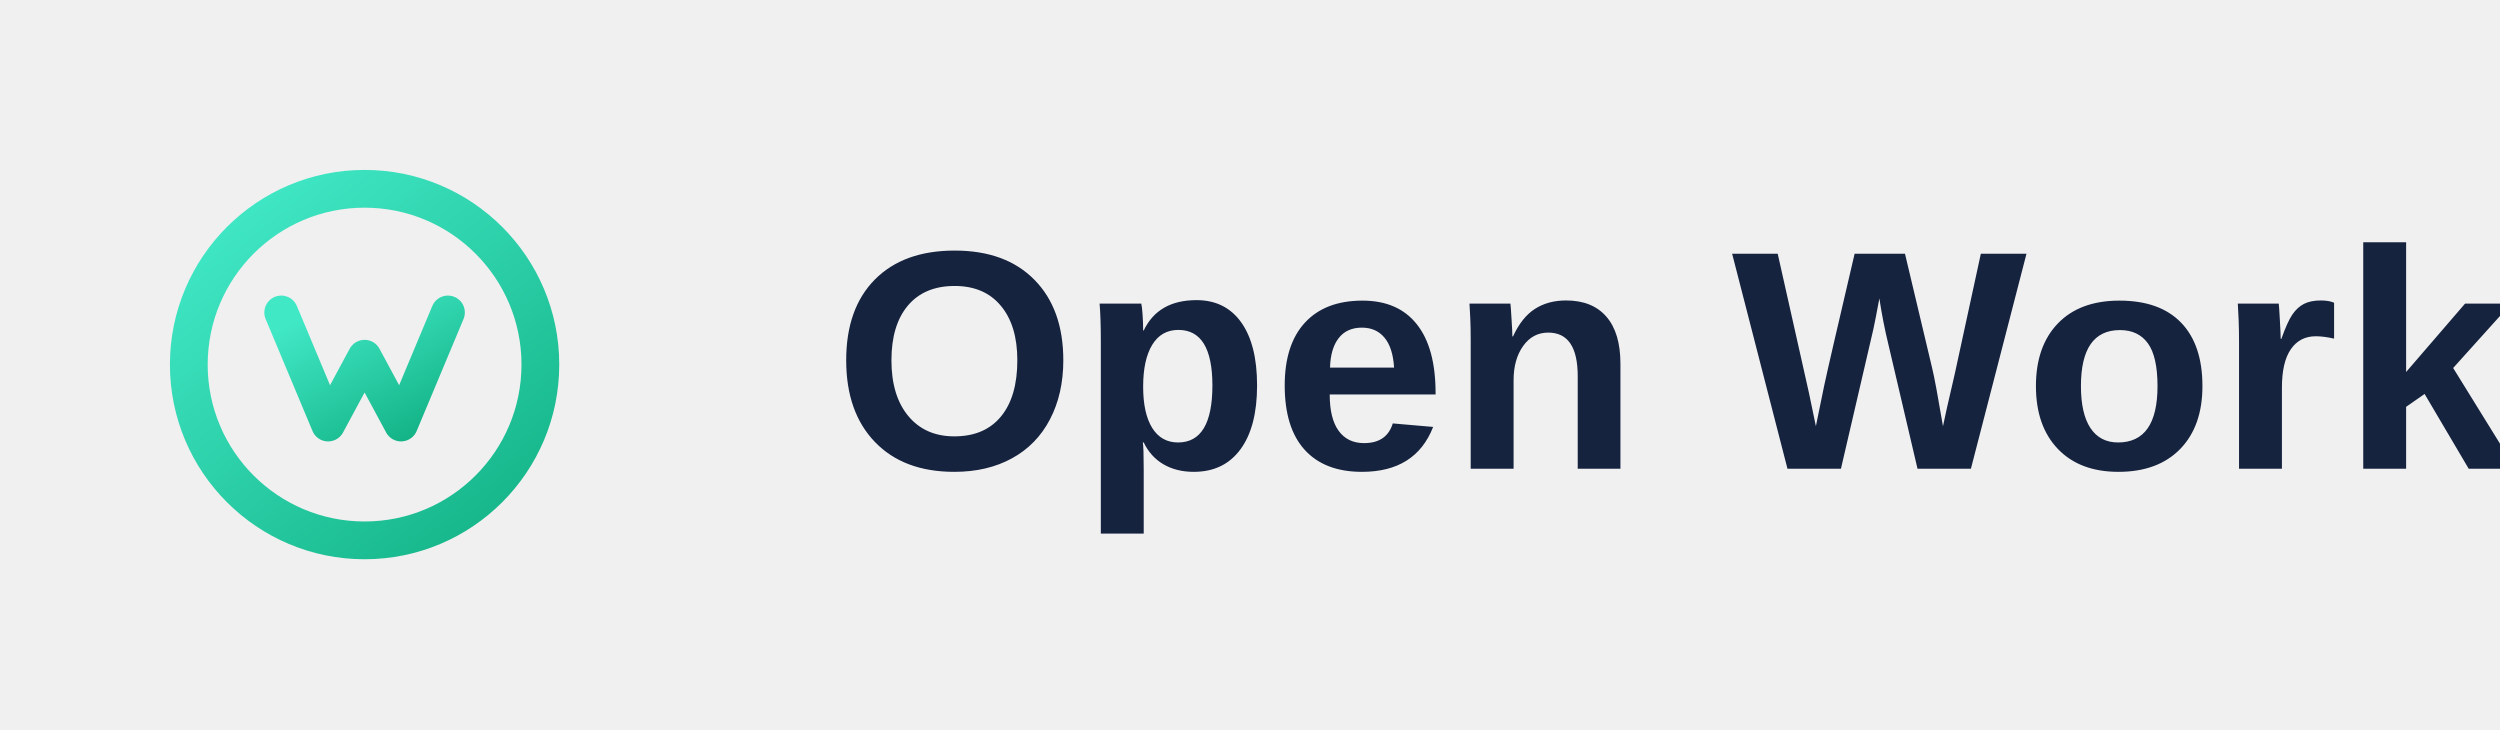
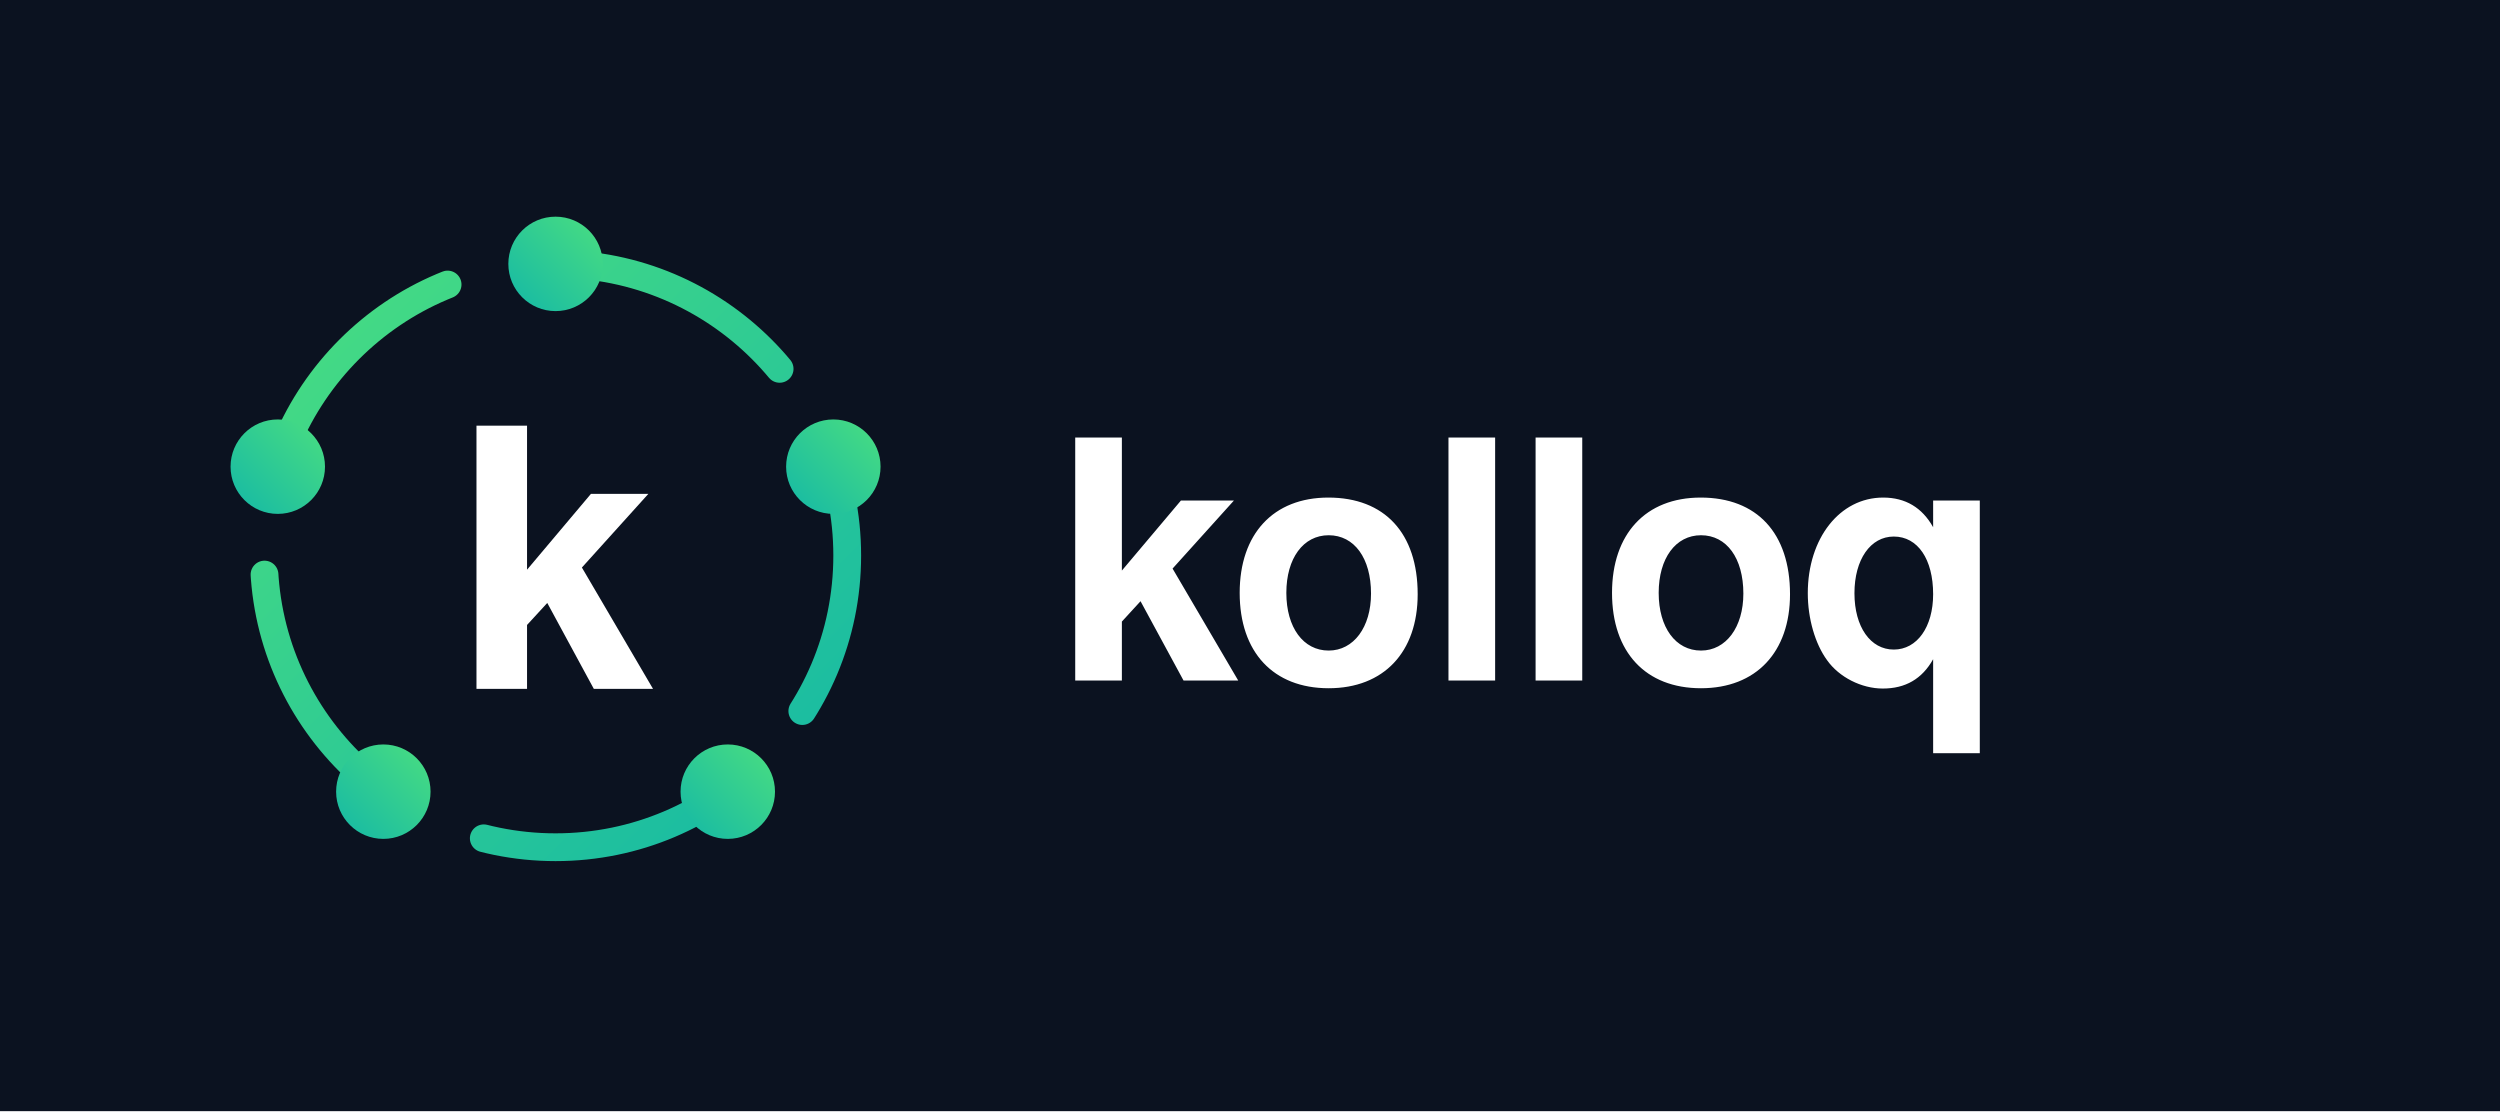
- <svg xmlns="http://www.w3.org/2000/svg" width="480" height="140" viewBox="0 0 480 140">
+ <svg xmlns="http://www.w3.org/2000/svg" width="900" height="400" viewBox="0 0 900 400">
  <defs>
-     <linearGradient id="teal" x1="0.12" y1="0.05" x2="0.9" y2="1">
-       <stop offset="0" stop-color="#41E8C6" />
-       <stop offset="1" stop-color="#14B487" />
+     <linearGradient id="ring" x1="0%" y1="100%" x2="100%" y2="0%">
+       <stop offset="0%" stop-color="#14b8a6" />
+       <stop offset="100%" stop-color="#4ade80" />
    </linearGradient>
  </defs>
-   <g transform="translate(6,6) scale(0.125)">
-     <circle cx="512" cy="512" r="270" fill="none" stroke="url(#teal)" stroke-width="58" />
-     <path d="M 384 432 L 456 604 L 512 500 L 568 604 L 640 432" fill="none" stroke="url(#teal)" stroke-width="52" stroke-linecap="round" stroke-linejoin="round" />
+   <rect width="900" height="400" fill="#0b1220" />
+   <circle cx="200" cy="200" r="105" fill="none" stroke="url(#ring)" stroke-width="10" stroke-dasharray="92 40" stroke-linecap="round" transform="rotate(-90 200 200)" />
+   <g fill="url(#ring)">
+     <circle cx="200" cy="95" r="17" />
+     <circle cx="300" cy="168" r="17" />
+     <circle cx="262" cy="285" r="17" />
+     <circle cx="138" cy="285" r="17" />
+     <circle cx="100" cy="168" r="17" />
  </g>
-   <text x="160" y="90" font-family="'SF Pro Display','Segoe UI',system-ui,-apple-system,'Helvetica Neue',Arial,sans-serif" font-size="60" font-weight="600" letter-spacing="0.5" fill="#16233F">Open Work</text>
+   <text x="200" y="248" text-anchor="middle" font-family="Helvetica, Arial, sans-serif" font-weight="700" font-size="130" fill="#ffffff">k</text>
+   <text x="380" y="245" font-family="Helvetica, Arial, sans-serif" font-weight="700" font-size="120" fill="#ffffff" letter-spacing="-2">kolloq</text>
</svg>
